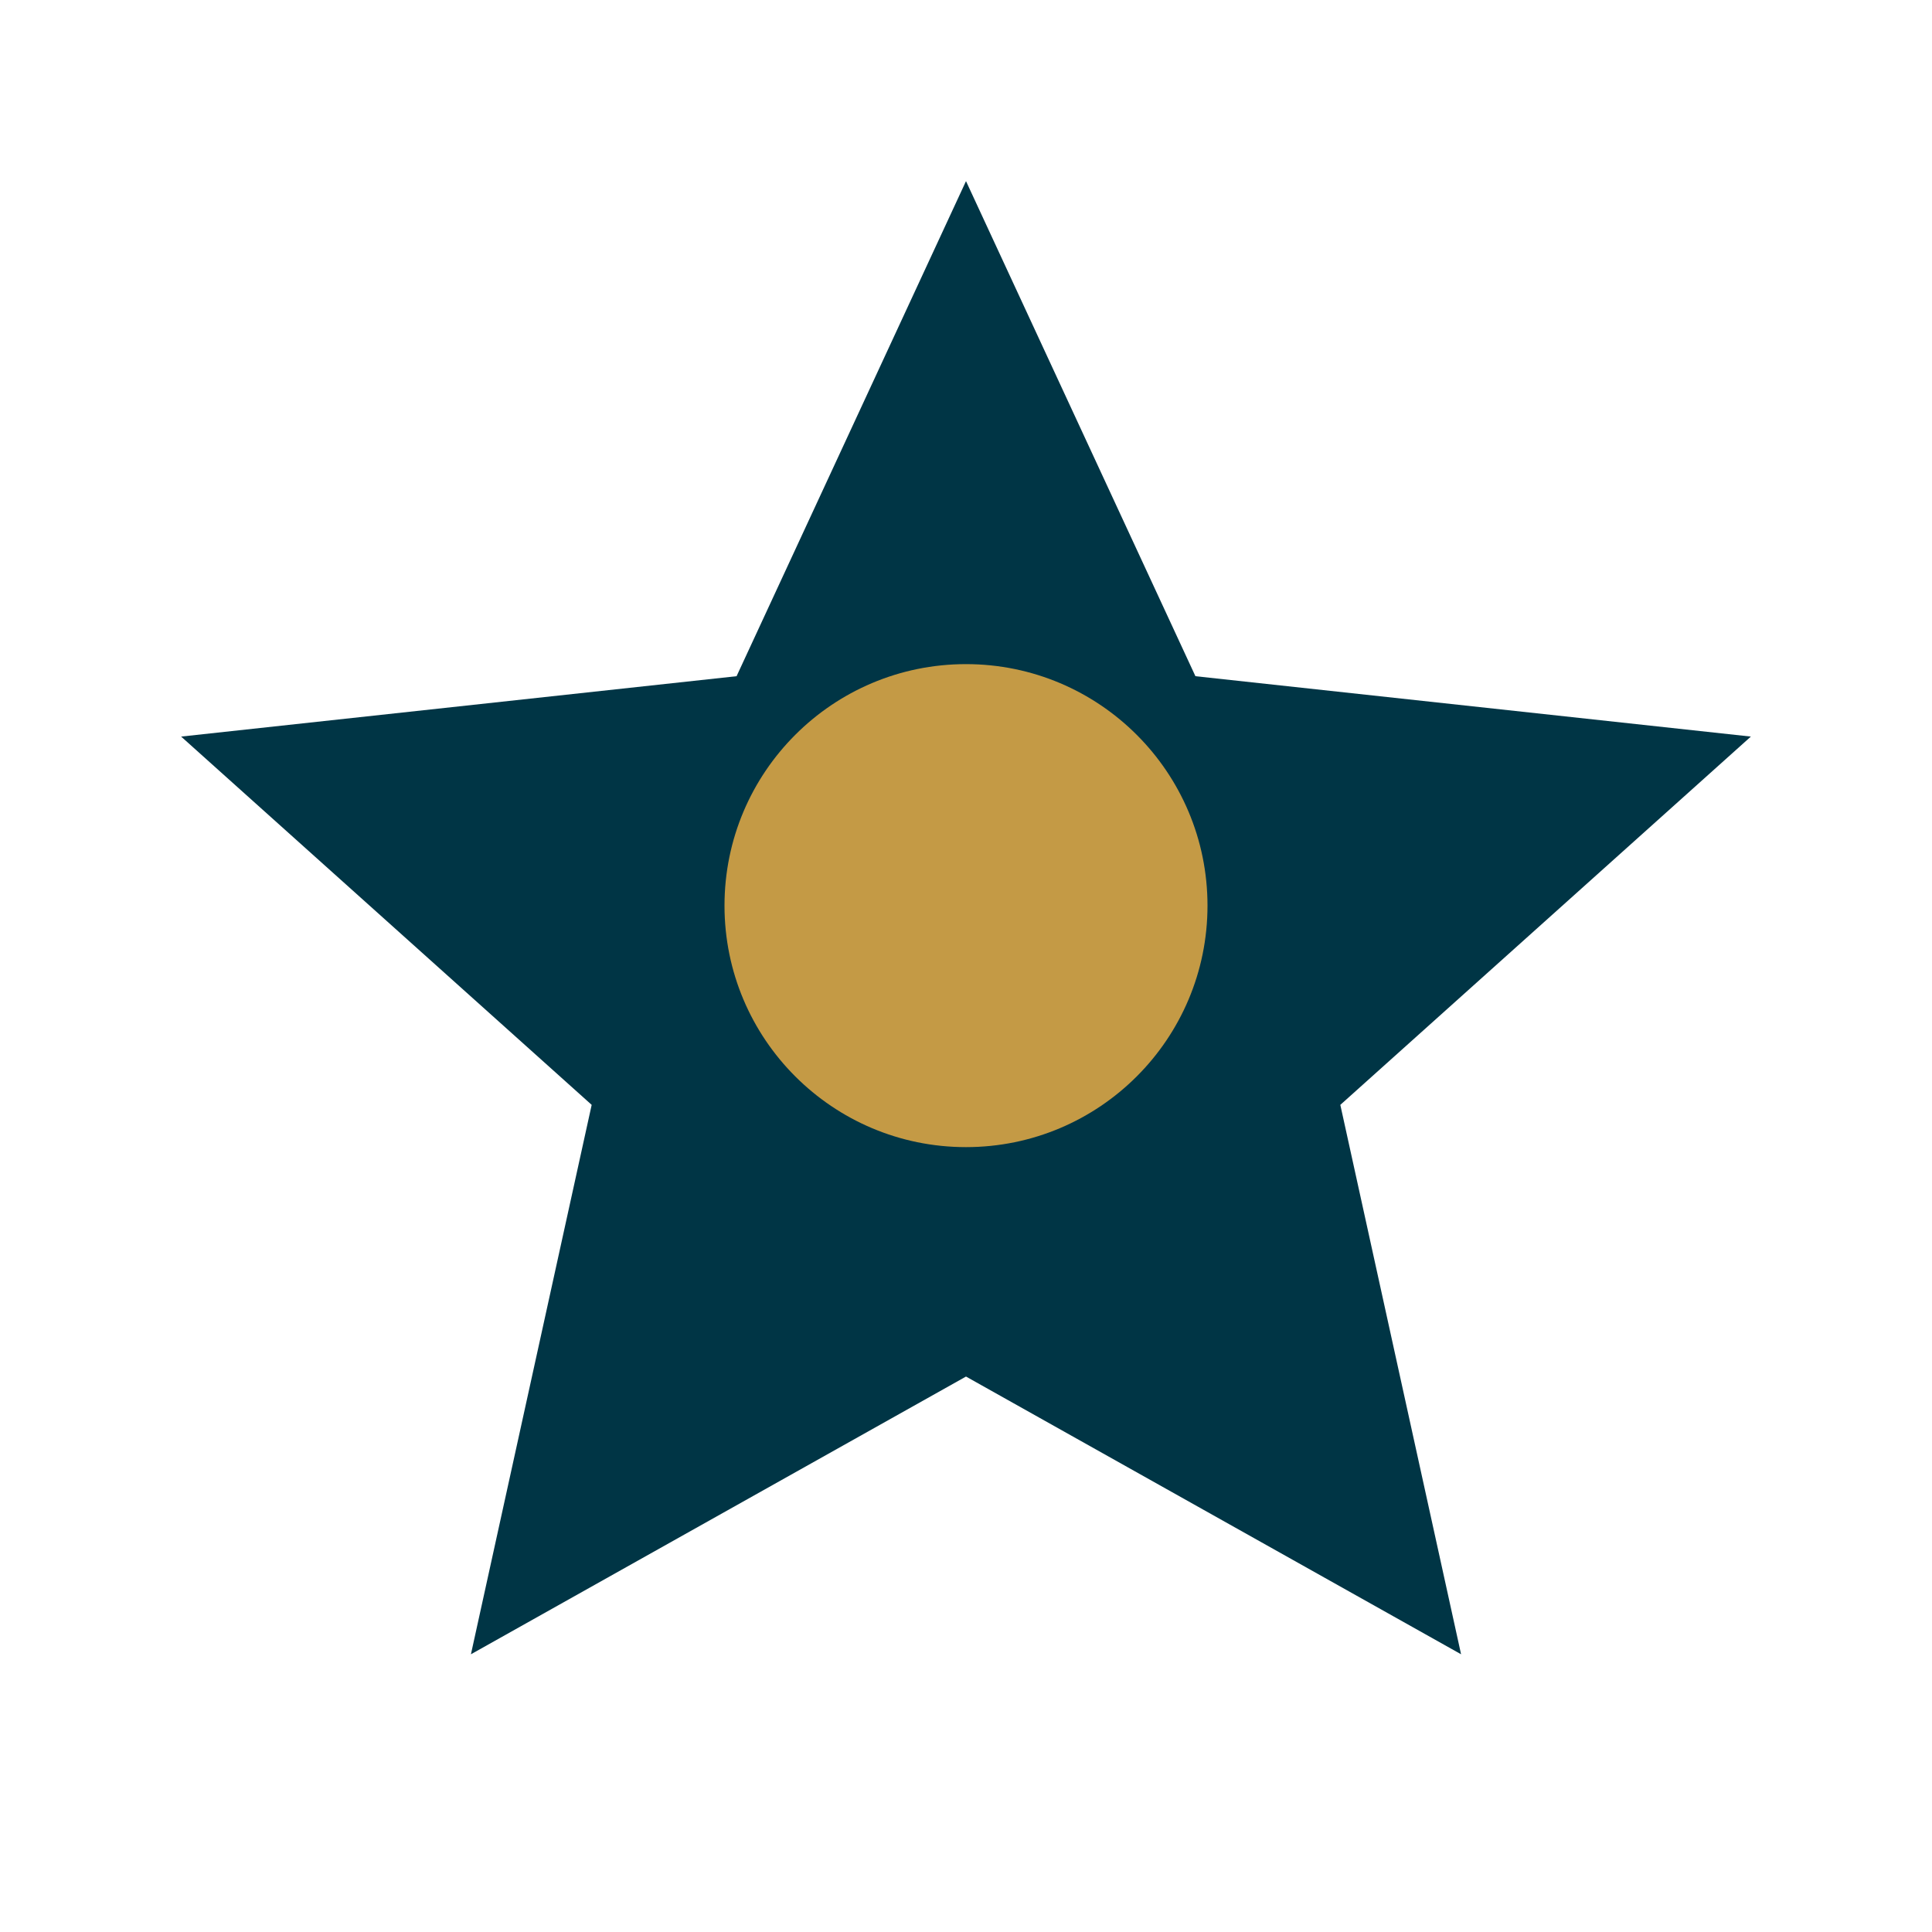
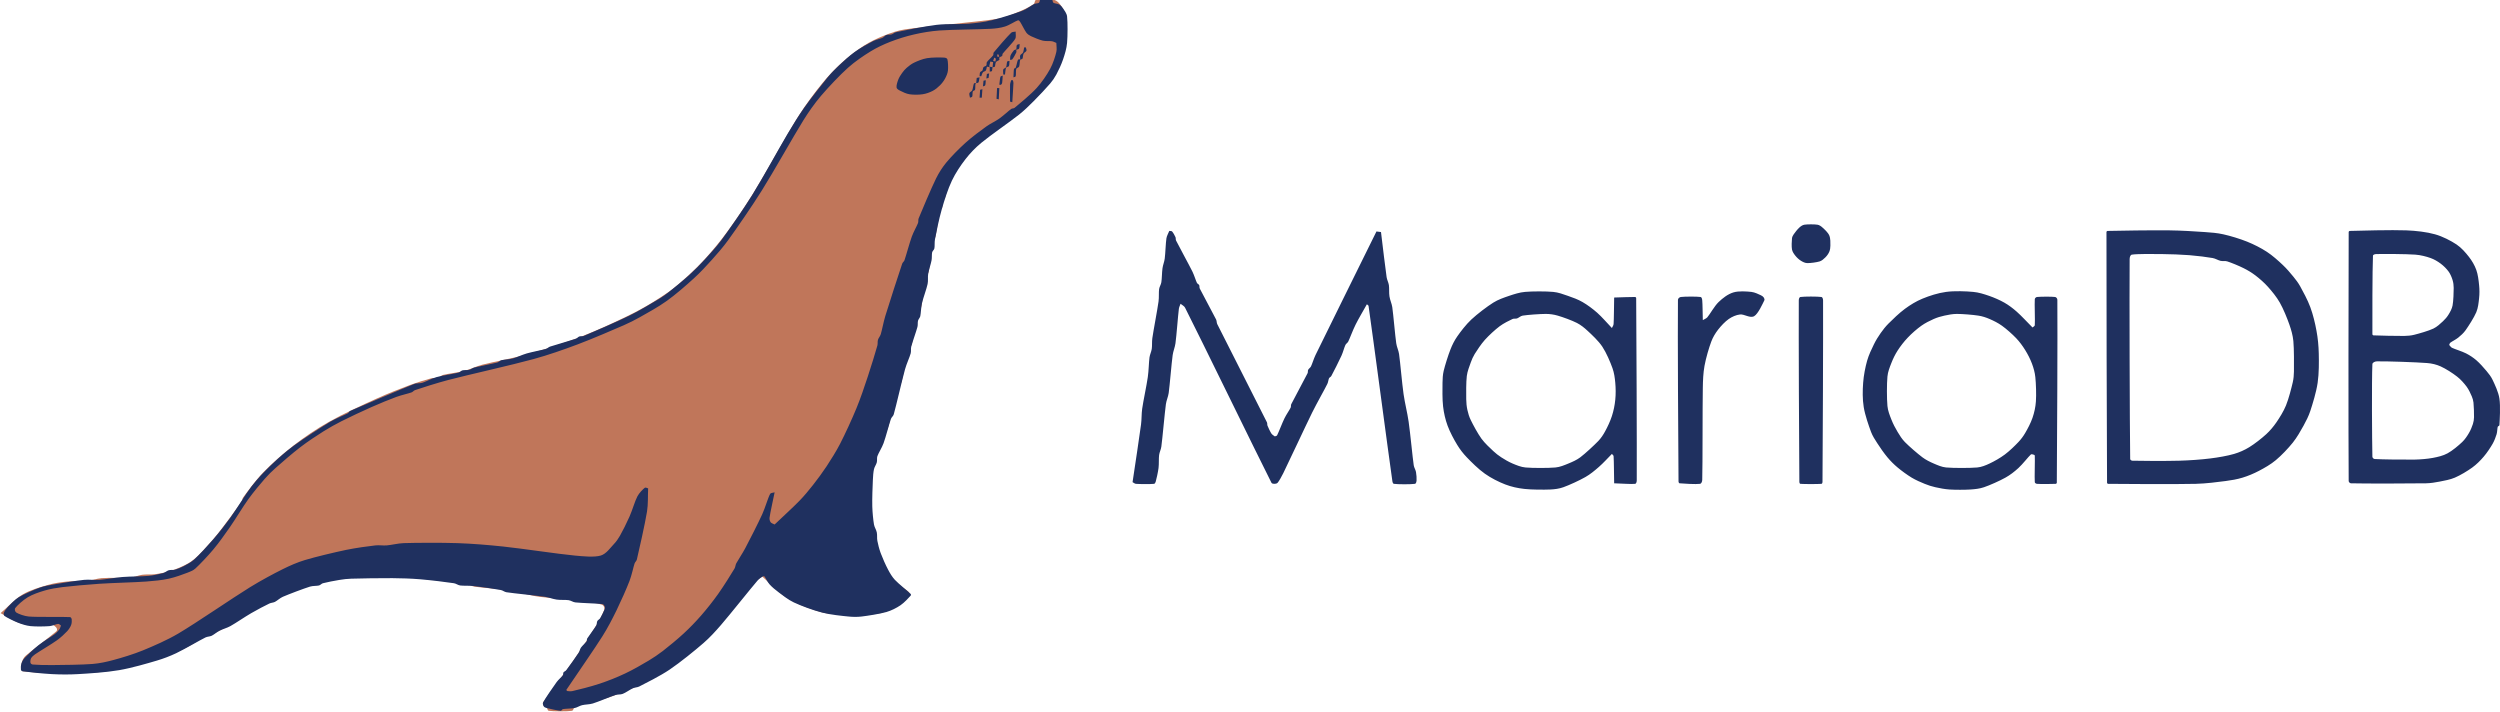
- <svg xmlns="http://www.w3.org/2000/svg" viewBox="0 0 128 128" width="32" height="32">
-   <path d="M64 12l15.2 32.8 36.8 4-27.2 24.4 8 36.4L64 91.2l-32.8 18.4 8-36.4L12 48.8l36.8-4L64 12z" fill="#003545" />
-   <circle cx="64" cy="60" r="16" fill="#C49A45" />
+ <svg xmlns="http://www.w3.org/2000/svg" viewBox="0 0 738 210" width="738" height="210" role="img" aria-label="MariaDB logo">
+   <path fill="#C0765A" fill-rule="evenodd" d="M314.00 3.00C313.39 1.89 312.59 0.46 311.33 0.00C309.97 -0.50 306.86 -0.19 305.83 0.00C305.39 0.08 305.52 0.90 305.17 1.17C304.50 1.67 303.00 2.51 301.83 3.00C300.11 3.72 297.28 5.10 294.83 5.50C289.06 6.44 272.81 7.83 267.17 8.67C265.05 8.98 262.99 9.71 261.00 10.50C258.97 11.31 256.88 12.29 255.00 13.50C252.92 14.83 250.53 16.67 248.50 18.50C246.44 20.36 244.45 22.47 242.67 24.67C240.53 27.31 237.78 30.96 235.67 34.33C232.31 39.69 226.03 51.11 222.50 56.83C220.00 60.89 216.83 65.47 214.50 68.67C212.64 71.22 210.42 73.86 208.50 76.00C206.77 77.93 204.89 79.78 203.00 81.50C201.13 83.20 199.25 84.90 197.17 86.33C194.58 88.11 190.85 90.46 187.50 92.17C183.25 94.33 176.92 97.28 171.67 99.33C166.55 101.34 160.89 103.11 156.00 104.50C151.50 105.78 145.50 106.83 142.33 107.67C140.52 108.15 138.82 109.03 137.00 109.50C135.08 110.00 132.11 110.33 130.83 110.67C130.28 110.81 129.88 111.34 129.33 111.50C128.75 111.67 127.98 111.50 127.33 111.67C125.94 112.03 123.08 112.90 121.00 113.67C118.31 114.67 114.39 116.20 111.17 117.67C107.19 119.47 101.25 122.19 97.17 124.50C93.50 126.57 89.92 129.00 86.67 131.50C83.49 133.95 80.17 136.92 77.67 139.50C75.44 141.80 72.69 145.61 71.67 147.00C71.50 147.23 71.66 147.60 71.50 147.83C70.28 149.58 66.47 154.83 64.33 157.50C62.56 159.71 60.14 162.36 58.67 163.83C57.72 164.78 56.67 165.67 55.50 166.33C54.14 167.11 52.11 167.97 50.50 168.50C48.99 169.00 47.25 169.31 45.83 169.50C44.57 169.67 43.22 169.50 42.00 169.67C40.81 169.83 39.70 170.40 38.50 170.50C36.50 170.67 32.14 170.50 30.00 170.67C28.53 170.78 27.13 171.36 25.67 171.50C23.97 171.67 21.75 171.47 19.83 171.67C17.93 171.86 16.01 172.13 14.17 172.67C11.97 173.31 8.96 174.13 6.67 175.50C4.33 176.89 2.33 179.17 0.17 181.00C2.33 182.06 4.31 183.64 6.67 184.17C9.17 184.72 13.50 184.14 15.17 184.33C15.76 184.40 16.42 185.00 16.67 185.33C16.87 185.60 16.91 186.11 16.67 186.33C15.17 187.69 9.36 192.00 7.67 193.50C7.12 193.98 6.72 194.64 6.50 195.33C6.28 196.03 6.28 197.19 6.33 197.67C6.36 197.90 6.60 198.13 6.83 198.17C8.00 198.33 11.16 198.61 13.33 198.67C16.28 198.75 21.47 198.75 24.50 198.67C26.84 198.60 29.94 198.39 31.50 198.17C32.32 198.05 33.08 197.47 33.83 197.33C34.54 197.20 35.30 197.49 36.00 197.33C38.33 196.81 44.67 195.19 47.83 194.17C50.30 193.37 52.83 192.25 55.00 191.17C57.03 190.15 59.58 188.31 60.83 187.67C61.34 187.41 61.98 187.57 62.50 187.33C63.78 186.75 66.54 185.29 68.50 184.17C70.72 182.89 73.30 181.01 75.83 179.67C78.86 178.06 83.78 175.72 86.67 174.50C88.77 173.61 90.94 172.83 93.17 172.33C96.31 171.64 101.35 170.66 105.50 170.33C109.75 170.00 114.29 170.06 118.67 170.33C124.00 170.67 133.94 171.86 137.50 172.33C138.37 172.45 139.13 173.03 140.00 173.17C142.17 173.50 147.31 173.83 150.50 174.33C153.42 174.79 156.24 175.76 159.17 176.17C162.78 176.67 169.08 176.94 172.17 177.33C174.03 177.57 176.64 178.19 177.67 178.50C177.97 178.59 178.22 178.89 178.33 179.17C178.44 179.44 178.46 179.86 178.33 180.17C178.03 180.94 177.21 182.67 176.50 183.83C175.03 186.25 171.94 191.12 169.50 194.67C166.81 198.58 161.83 205.06 160.33 207.33C160.15 207.62 160.33 208.11 160.50 208.33C160.67 208.56 161.12 208.46 161.33 208.67C161.58 208.92 161.56 209.76 162.00 209.83C163.25 210.03 167.53 210.06 168.83 209.83C169.38 209.74 169.31 208.69 169.83 208.50C171.50 207.89 175.89 207.13 178.83 206.17C181.97 205.14 186.08 203.47 188.67 202.33C190.62 201.47 192.51 200.45 194.33 199.33C196.50 198.00 199.38 196.21 201.67 194.33C204.67 191.86 209.02 188.02 212.33 184.50C215.78 180.83 220.22 174.72 222.33 172.33C223.09 171.48 224.11 170.89 225.00 170.17C226.89 171.89 229.19 174.14 230.67 175.33C231.64 176.12 232.73 176.74 233.83 177.33C235.03 177.97 236.45 178.68 237.83 179.17C239.67 179.81 242.42 180.94 244.83 181.17C248.36 181.50 255.56 181.61 259.00 181.17C261.32 180.87 263.97 179.36 265.50 178.50C266.56 177.90 267.69 176.61 268.17 176.00C268.41 175.69 268.59 175.13 268.33 174.83C267.69 174.11 265.47 172.89 264.33 171.67C263.19 170.44 262.20 169.02 261.50 167.50C260.50 165.33 259.03 161.44 258.33 158.67C257.69 156.11 257.45 153.46 257.33 150.83C257.19 147.78 257.33 142.97 257.50 140.33C257.61 138.54 257.77 136.71 258.33 135.00C259.11 132.64 261.33 128.50 262.17 126.17C262.76 124.50 263.00 122.06 263.33 121.00C263.48 120.54 264.00 120.28 264.17 119.83C264.47 119.03 264.97 117.11 265.17 116.17C265.30 115.51 265.17 114.75 265.33 114.17C265.49 113.62 266.02 113.22 266.17 112.67C266.53 111.33 267.17 107.39 267.50 106.17C267.59 105.82 268.08 105.68 268.17 105.33C268.31 104.81 268.17 103.61 268.33 103.00C268.47 102.49 269.03 102.17 269.17 101.67C269.50 100.42 269.86 97.36 270.33 95.50C270.77 93.80 271.64 92.06 272.00 90.50C272.33 89.08 272.31 87.06 272.50 86.17C272.59 85.78 273.08 85.56 273.17 85.17C273.31 84.50 273.17 83.00 273.33 82.17C273.47 81.46 274.03 80.88 274.17 80.17C274.50 78.42 275.00 73.39 275.33 71.67C275.46 71.01 276.02 70.49 276.17 69.83C276.53 68.22 277.17 63.44 277.50 62.00C277.58 61.65 278.07 61.51 278.17 61.17C278.31 60.69 278.19 59.64 278.33 59.17C278.43 58.83 278.88 58.67 279.00 58.33C279.36 57.36 279.80 54.93 280.50 53.33C281.22 51.69 282.39 49.89 283.33 48.50C284.18 47.26 285.11 46.06 286.17 45.00C287.64 43.53 290.36 41.11 292.17 39.67C293.69 38.44 295.46 37.53 297.00 36.33C299.00 34.78 302.31 32.00 304.17 30.33C305.57 29.08 307.00 27.67 308.17 26.33C309.26 25.08 310.36 23.79 311.17 22.33C312.17 20.53 313.58 17.92 314.17 15.50C314.81 12.89 315.03 8.75 315.00 6.67C314.98 5.40 314.61 4.11 314.00 3.00Z" />
+   <path fill="#1F305F" fill-rule="evenodd" d="M531.50 87.67C531.13 87.72 531.00 88.29 531.00 88.67C530.94 97.78 531.08 133.31 531.17 142.33C531.17 142.53 531.30 142.82 531.50 142.83C532.58 142.92 536.58 142.92 537.67 142.83C537.87 142.82 538.00 142.53 538.00 142.33C538.08 133.31 538.22 97.78 538.17 88.67C538.16 88.29 538.04 87.72 537.67 87.67C536.56 87.50 532.61 87.50 531.50 87.67ZM557.50 95.50C556.63 96.37 555.87 97.33 555.17 98.33C554.44 99.36 553.74 100.50 553.17 101.67C552.50 103.03 551.64 104.82 551.17 106.50C550.64 108.39 550.16 110.80 550.00 113.00C549.83 115.28 549.79 117.81 550.17 120.17C550.56 122.58 551.67 125.72 552.33 127.50C552.78 128.69 553.48 129.77 554.17 130.83C554.97 132.08 556.17 133.81 557.17 135.00C558.07 136.08 559.08 137.09 560.17 138.00C561.36 139.00 563.00 140.19 564.33 141.00C565.55 141.73 567.00 142.36 568.17 142.83C569.19 143.25 570.25 143.59 571.33 143.83C572.56 144.11 574.10 144.41 575.50 144.50C577.22 144.61 579.97 144.61 581.67 144.50C583.02 144.41 584.39 144.27 585.67 143.83C587.39 143.25 590.31 141.94 592.00 141.00C593.39 140.23 594.66 139.24 595.83 138.17C597.08 137.03 598.78 134.83 599.50 134.17C599.66 134.02 599.97 134.11 600.17 134.17C600.36 134.22 600.65 134.30 600.67 134.50C600.75 135.86 600.56 140.94 600.67 142.33C600.69 142.61 601.06 142.81 601.33 142.83C602.36 142.92 605.86 142.89 606.83 142.83C606.99 142.82 607.17 142.66 607.17 142.50C607.25 133.44 607.42 97.64 607.33 88.50C607.33 88.14 607.02 87.72 606.67 87.67C605.67 87.53 602.33 87.56 601.33 87.67C601.02 87.70 600.69 88.02 600.67 88.33C600.56 89.72 600.78 94.61 600.67 96.00C600.64 96.31 600.22 96.44 600.00 96.67C598.44 95.11 596.72 93.22 595.33 92.00C594.20 91.00 592.98 90.08 591.67 89.33C590.31 88.56 588.69 87.86 587.17 87.33C585.65 86.81 584.10 86.31 582.50 86.17C580.39 85.97 577.00 85.83 574.50 86.17C572.09 86.49 569.53 87.33 567.50 88.17C565.66 88.92 563.94 89.99 562.33 91.17C560.67 92.39 558.69 94.31 557.50 95.50ZM574.00 93.17C575.14 92.92 576.43 92.67 577.67 92.67C579.33 92.67 582.39 92.92 584.00 93.17C585.15 93.34 586.27 93.71 587.33 94.17C588.50 94.67 589.87 95.35 591.00 96.17C592.31 97.11 594.03 98.64 595.17 99.83C596.18 100.89 597.06 102.09 597.83 103.33C598.61 104.58 599.33 106.00 599.83 107.33C600.32 108.62 600.69 109.97 600.83 111.33C601.03 113.19 601.14 116.50 601.00 118.50C600.89 120.14 600.53 121.78 600.00 123.33C599.47 124.89 598.53 126.64 597.83 127.83C597.27 128.79 596.60 129.69 595.83 130.50C594.83 131.56 593.25 133.11 591.83 134.17C590.44 135.21 588.69 136.19 587.33 136.83C586.17 137.38 584.94 137.88 583.67 138.00C581.53 138.19 576.64 138.19 574.50 138.00C573.22 137.88 572.00 137.33 570.83 136.83C569.67 136.33 568.52 135.76 567.50 135.00C566.08 133.94 563.56 131.75 562.33 130.50C561.47 129.62 560.80 128.56 560.17 127.50C559.50 126.39 558.83 125.11 558.33 123.83C557.83 122.56 557.29 121.22 557.17 119.83C556.97 117.72 556.97 113.28 557.17 111.17C557.29 109.78 557.83 108.44 558.33 107.17C558.83 105.89 559.43 104.65 560.17 103.50C560.97 102.25 562.05 100.84 563.17 99.67C564.33 98.44 565.89 97.08 567.17 96.17C568.30 95.36 569.69 94.67 570.83 94.17C571.85 93.72 572.92 93.40 574.00 93.17ZM519.83 87.17C519.22 86.89 518.00 86.27 517.00 86.17C515.64 86.03 513.28 85.83 511.67 86.33C510.06 86.83 508.58 87.97 507.33 89.17C506.06 90.39 504.78 92.78 504.00 93.67C503.65 94.06 503.11 94.22 502.67 94.50C502.61 92.56 502.61 89.81 502.50 88.67C502.46 88.30 502.37 87.72 502.00 87.67C500.94 87.50 497.28 87.53 496.17 87.67C495.78 87.72 495.34 88.11 495.33 88.50C495.22 97.58 495.42 133.14 495.50 142.17C495.50 142.37 495.63 142.65 495.83 142.67C496.89 142.78 500.72 143.00 501.83 142.83C502.28 142.77 502.49 142.11 502.50 141.67C502.64 136.94 502.56 120.11 502.67 114.50C502.71 112.33 502.78 110.14 503.17 108.00C503.58 105.72 504.50 102.61 505.17 100.83C505.64 99.58 506.34 98.40 507.17 97.33C508.03 96.22 509.25 94.92 510.33 94.17C511.32 93.49 512.48 92.97 513.67 92.83C514.92 92.69 516.64 94.03 517.83 93.33C519.03 92.64 520.36 89.58 520.83 88.67C520.96 88.41 520.82 88.07 520.67 87.83C520.50 87.58 520.16 87.31 519.83 87.17ZM434.33 94.33C432.75 95.82 431.19 97.86 430.17 99.33C429.34 100.52 428.69 101.83 428.17 103.17C427.50 104.86 426.56 107.86 426.17 109.50C425.90 110.64 425.85 111.83 425.83 113.00C425.81 114.75 425.75 117.89 426.00 120.00C426.23 121.93 426.66 123.85 427.33 125.67C428.03 127.56 429.22 129.78 430.17 131.33C430.97 132.65 431.93 133.89 433.00 135.00C434.36 136.42 436.44 138.50 438.33 139.83C440.18 141.14 442.39 142.25 444.33 143.00C446.14 143.70 448.07 144.12 450.00 144.33C452.22 144.58 455.75 144.58 457.67 144.50C458.96 144.44 460.28 144.27 461.50 143.83C463.22 143.22 466.25 141.83 468.00 140.83C469.45 140.01 470.74 138.93 472.00 137.83C473.31 136.69 474.56 135.28 475.83 134.00C476.00 134.22 476.31 134.39 476.33 134.67C476.44 136.11 476.44 140.00 476.50 142.67C478.56 142.72 481.56 142.97 482.67 142.83C483.04 142.79 483.16 142.21 483.17 141.83C483.22 132.69 483.08 97.03 483.00 88.00C483.00 87.84 482.82 87.67 482.67 87.67C481.58 87.64 478.56 87.78 476.50 87.83C476.44 90.44 476.44 94.17 476.33 95.67C476.30 96.09 476.00 96.44 475.83 96.83C474.39 95.33 472.94 93.61 471.50 92.33C470.16 91.15 468.61 90.00 467.17 89.17C465.81 88.38 464.28 87.83 462.83 87.33C461.42 86.84 459.99 86.30 458.50 86.17C456.39 85.97 452.33 85.97 450.17 86.17C448.57 86.31 447.02 86.82 445.50 87.33C443.94 87.86 442.27 88.43 440.83 89.33C438.97 90.50 436.11 92.67 434.33 94.33ZM449.50 93.17C450.92 92.94 454.61 92.67 456.33 92.67C457.51 92.67 458.70 92.84 459.83 93.17C461.36 93.61 464.03 94.58 465.50 95.33C466.67 95.93 467.71 96.77 468.67 97.67C469.92 98.83 471.82 100.57 473.00 102.33C474.22 104.17 475.36 106.89 476.00 108.67C476.50 110.05 476.70 111.53 476.83 113.00C476.97 114.56 477.00 116.36 476.83 118.00C476.67 119.64 476.33 121.28 475.83 122.83C475.33 124.39 474.50 126.11 473.83 127.33C473.28 128.35 472.63 129.33 471.83 130.17C470.61 131.44 467.97 133.89 466.50 135.00C465.45 135.79 464.22 136.33 463.00 136.83C461.78 137.33 460.50 137.88 459.17 138.00C457.06 138.19 452.44 138.19 450.33 138.00C449.00 137.88 447.69 137.33 446.50 136.83C445.33 136.34 444.11 135.61 443.17 135.00C442.34 134.46 441.55 133.85 440.83 133.17C439.86 132.25 438.33 130.87 437.33 129.50C436.22 127.97 434.86 125.42 434.17 124.00C433.70 123.05 433.39 122.03 433.17 121.00C432.94 119.97 432.85 118.89 432.83 117.83C432.81 116.17 432.78 112.81 433.00 111.00C433.17 109.62 433.78 108.08 434.17 107.00C434.48 106.13 434.85 105.28 435.33 104.50C436.03 103.39 437.19 101.61 438.33 100.33C439.56 98.97 441.31 97.36 442.67 96.33C443.84 95.45 445.64 94.56 446.50 94.17C446.91 93.98 447.41 94.14 447.83 94.00C448.33 93.83 448.89 93.26 449.50 93.17ZM345.17 68.17C344.89 68.89 344.46 69.57 344.33 70.33C344.11 71.69 344.03 74.86 343.83 76.33C343.71 77.30 343.30 78.21 343.17 79.17C343.00 80.33 343.00 82.31 342.83 83.33C342.72 84.03 342.27 84.64 342.17 85.33C342.03 86.28 342.17 87.79 342.00 89.00C341.67 91.42 340.50 97.50 340.17 99.83C340.02 100.88 340.14 102.06 340.00 103.00C339.87 103.85 339.45 104.65 339.33 105.50C339.14 106.89 339.11 109.40 338.83 111.33C338.47 113.86 337.50 118.33 337.17 120.67C336.95 122.21 337.04 123.79 336.83 125.33C336.36 128.94 335.17 136.67 334.33 142.33C334.67 142.50 334.96 142.80 335.33 142.83C336.39 142.92 339.69 142.94 340.67 142.83C340.94 142.80 341.09 142.43 341.17 142.17C341.39 141.39 341.83 139.47 342.00 138.17C342.16 136.90 342.03 135.39 342.17 134.33C342.28 133.48 342.72 132.69 342.83 131.83C343.17 129.33 343.81 121.97 344.17 119.33C344.32 118.20 344.84 117.13 345.00 116.00C345.33 113.58 345.83 107.28 346.17 104.83C346.33 103.65 346.84 102.52 347.00 101.33C347.31 99.06 347.75 93.11 348.00 91.17C348.07 90.64 348.33 90.17 348.50 89.67C348.94 90.06 349.57 90.31 349.83 90.83C354.31 99.64 370.94 133.83 375.33 142.50C375.47 142.77 375.87 142.83 376.17 142.83C376.47 142.83 376.94 142.77 377.17 142.50C377.61 141.97 378.35 140.65 378.83 139.67C380.53 136.22 385.17 126.22 387.33 121.83C388.75 118.96 391.00 115.03 391.83 113.33C392.09 112.81 392.14 112.06 392.33 111.67C392.47 111.39 392.85 111.28 393.00 111.00C393.61 109.89 395.31 106.53 396.00 105.00C396.47 103.98 396.83 102.53 397.17 101.83C397.35 101.44 397.81 101.22 398.00 100.83C398.50 99.83 399.35 97.46 400.17 95.83C401.08 94.00 402.39 91.83 403.50 89.83C403.67 90.00 403.97 90.10 404.00 90.33C405.25 99.00 409.75 133.08 411.00 141.83C411.05 142.20 411.13 142.78 411.50 142.83C412.61 143.00 416.56 143.00 417.67 142.83C418.04 142.78 418.13 142.20 418.17 141.83C418.22 141.25 418.14 140.08 418.00 139.33C417.87 138.64 417.43 138.03 417.33 137.33C416.97 134.86 416.33 128.00 415.83 124.50C415.44 121.76 414.72 119.07 414.33 116.33C413.86 113.00 413.36 107.00 413.00 104.50C412.84 103.42 412.32 102.41 412.17 101.33C411.83 99.03 411.33 92.97 411.00 90.67C410.84 89.59 410.33 88.58 410.17 87.50C410.00 86.42 410.14 85.11 410.00 84.17C409.88 83.37 409.45 82.63 409.33 81.83C408.94 79.22 408.22 72.94 407.67 68.50L406.33 68.33C400.33 80.50 391.56 98.19 388.33 104.83C387.81 105.91 387.36 107.44 387.00 108.17C386.81 108.55 386.33 108.83 386.17 109.17C386.02 109.47 386.15 109.86 386.00 110.17C385.17 111.86 382.00 117.64 381.17 119.33C381.02 119.64 381.15 120.03 381.00 120.33C380.67 121.03 379.70 122.40 379.17 123.50C378.50 124.86 377.47 127.61 377.00 128.50C376.88 128.72 376.56 128.72 376.33 128.83C376.00 128.56 375.58 128.36 375.33 128.00C374.97 127.47 374.39 126.22 374.17 125.67C374.04 125.35 374.15 124.97 374.00 124.67C371.53 119.67 361.83 100.72 359.33 95.67C359.13 95.26 359.20 94.74 359.00 94.33C358.14 92.58 355.00 86.86 354.17 85.17C354.02 84.86 354.14 84.44 354.00 84.17C353.86 83.89 353.47 83.78 353.33 83.50C353.00 82.83 352.53 81.24 352.00 80.17C350.97 78.08 348.00 72.69 347.17 71.00C347.02 70.70 347.14 70.31 347.00 70.00C346.81 69.56 346.31 68.64 346.00 68.33C345.80 68.13 345.44 68.22 345.17 68.17ZM693.67 68.17C693.51 68.17 693.33 68.34 693.33 68.50C693.28 80.81 693.22 129.64 693.33 142.00C693.34 142.31 693.69 142.66 694.00 142.67C697.81 142.78 711.81 142.75 716.17 142.67C717.51 142.64 718.85 142.43 720.17 142.17C721.58 141.89 723.24 141.61 724.67 141.00C726.28 140.31 728.42 139.03 729.83 138.00C731.07 137.10 732.17 136.00 733.17 134.83C734.17 133.67 735.19 132.11 735.83 131.00C736.34 130.11 736.75 129.00 737.00 128.17C737.21 127.47 737.19 126.44 737.33 126.00C737.40 125.78 737.82 125.74 737.83 125.50C737.92 124.11 738.17 119.89 737.83 117.67C737.54 115.74 736.47 113.53 735.83 112.17C735.38 111.19 734.69 110.33 734.00 109.50C733.19 108.53 732.00 107.19 731.00 106.33C730.09 105.55 729.07 104.88 728.00 104.33C726.81 103.72 724.67 103.08 723.83 102.67C723.48 102.49 723.28 102.11 723.00 101.83C723.11 101.61 723.14 101.32 723.33 101.17C723.78 100.81 724.95 100.25 725.67 99.67C726.42 99.06 727.24 98.33 727.83 97.50C728.72 96.25 730.33 93.75 731.00 92.17C731.55 90.86 731.69 89.33 731.83 88.00C731.97 86.73 731.96 85.44 731.83 84.17C731.69 82.78 731.50 81.06 731.00 79.67C730.50 78.29 729.73 76.99 728.83 75.83C727.86 74.58 726.60 73.13 725.17 72.17C723.50 71.06 721.08 69.80 718.83 69.17C716.36 68.47 713.19 68.11 710.33 68.00C706.14 67.83 696.50 68.08 693.67 68.17ZM700.33 107.50C700.36 106.98 701.14 106.68 701.67 106.67C704.36 106.61 713.36 106.92 716.50 107.17C717.87 107.28 719.25 107.60 720.50 108.17C721.97 108.83 724.06 110.17 725.33 111.17C726.42 112.01 727.44 113.19 728.17 114.17C728.80 115.02 729.33 116.22 729.67 117.00C729.92 117.58 730.10 118.20 730.17 118.83C730.28 119.86 730.36 122.11 730.33 123.17C730.32 123.84 730.21 124.52 730.00 125.17C729.75 125.94 729.33 127.00 728.83 127.83C728.31 128.72 727.64 129.74 726.83 130.50C725.78 131.50 723.94 133.06 722.50 133.83C721.17 134.55 719.65 134.89 718.17 135.17C716.56 135.47 714.62 135.63 712.83 135.67C709.97 135.72 703.08 135.64 701.00 135.50C700.69 135.48 700.34 135.15 700.33 134.83C700.22 130.17 700.11 112.19 700.33 107.50ZM700.50 75.50C700.52 75.13 701.13 75.01 701.50 75.00C703.58 74.94 710.33 74.97 713.00 75.17C714.53 75.28 716.25 75.72 717.50 76.17C718.58 76.55 719.61 77.17 720.50 77.83C721.38 78.49 722.25 79.36 722.83 80.17C723.37 80.91 723.75 81.86 724.00 82.67C724.23 83.42 724.33 84.21 724.33 85.00C724.33 86.25 724.25 88.86 724.00 90.17C723.82 91.12 723.31 92.06 722.83 92.83C722.38 93.58 721.80 94.24 721.17 94.83C720.42 95.53 719.41 96.49 718.33 97.00C716.92 97.67 714.11 98.47 712.67 98.83C711.69 99.08 710.67 99.15 709.67 99.17C707.67 99.19 702.22 99.08 700.67 99.00C700.51 98.99 700.33 98.82 700.33 98.67C700.31 94.75 700.31 79.44 700.50 75.50ZM622.17 68.17C622.01 68.17 621.83 68.34 621.83 68.50C621.81 80.89 621.92 130.11 622.00 142.50C622.00 142.66 622.18 142.83 622.33 142.83C626.69 142.89 642.39 142.97 648.17 142.83C651.12 142.76 654.69 142.31 657.00 142.00C658.68 141.78 660.37 141.50 662.00 141.00C663.64 140.50 665.29 139.81 666.83 139.00C668.47 138.14 670.32 137.10 671.83 135.83C673.50 134.44 675.47 132.36 676.83 130.67C678.07 129.13 679.14 127.22 680.00 125.67C680.77 124.27 681.50 122.84 682.00 121.33C682.69 119.22 683.75 115.83 684.17 113.00C684.58 110.17 684.56 106.89 684.50 104.33C684.45 102.10 684.24 99.86 683.83 97.67C683.42 95.39 682.81 92.86 682.00 90.67C681.21 88.52 679.83 86.00 679.00 84.50C678.44 83.49 677.73 82.56 677.00 81.67C676.14 80.61 674.98 79.24 673.83 78.17C672.53 76.94 670.85 75.43 669.17 74.33C667.42 73.19 665.36 72.15 663.33 71.33C661.19 70.47 658.42 69.64 656.33 69.17C654.53 68.76 652.68 68.63 650.83 68.50C648.17 68.31 643.84 68.04 640.33 68.00C635.56 67.94 625.25 68.08 622.17 68.17ZM629.33 75.17C630.92 74.92 635.33 74.97 638.17 75.00C640.89 75.03 643.83 75.14 646.33 75.33C648.62 75.51 651.64 75.89 653.17 76.17C653.98 76.31 654.78 76.83 655.50 77.00C656.15 77.15 656.86 76.96 657.50 77.17C658.64 77.53 660.94 78.47 662.33 79.17C663.56 79.78 664.74 80.50 665.83 81.33C667.03 82.25 668.40 83.44 669.50 84.67C670.69 86.00 672.04 87.64 673.00 89.33C674.06 91.19 675.17 93.94 675.83 95.83C676.38 97.40 676.84 99.02 677.00 100.67C677.22 102.97 677.19 107.64 677.17 109.67C677.15 110.73 677.07 111.80 676.83 112.83C676.44 114.50 675.64 117.69 674.83 119.67C674.11 121.44 672.97 123.25 672.00 124.67C671.13 125.93 670.13 127.13 669.00 128.17C667.67 129.39 665.58 131.03 664.00 132.00C662.60 132.86 661.08 133.54 659.50 134.00C657.58 134.56 654.86 135.04 652.50 135.33C649.81 135.67 646.40 135.91 643.33 136.00C639.50 136.11 631.92 136.08 629.50 136.00C629.22 135.99 628.84 135.78 628.83 135.50C628.69 125.58 628.58 86.56 628.67 76.50C628.67 76.00 628.84 75.24 629.33 75.17ZM532.67 66.33C532.10 66.42 531.59 66.79 531.17 67.17C530.64 67.64 529.86 68.64 529.50 69.17C529.26 69.52 529.05 69.91 529.00 70.33C528.92 71.08 528.83 72.81 529.00 73.67C529.13 74.35 529.57 74.96 530.00 75.50C530.44 76.06 531.08 76.64 531.67 77.00C532.22 77.34 532.85 77.65 533.50 77.67C534.42 77.69 536.28 77.44 537.17 77.17C537.81 76.96 538.36 76.47 538.83 76.00C539.31 75.53 539.75 74.92 540.00 74.33C540.24 73.76 540.33 73.12 540.33 72.50C540.33 71.69 540.39 70.39 540.00 69.50C539.61 68.61 538.58 67.69 538.00 67.17C537.58 66.78 537.07 66.42 536.50 66.33C535.61 66.19 533.56 66.19 532.67 66.33ZM290.00 26.33L289.33 26.50L289.17 28.83L289.83 28.83L290.00 26.33ZM294.33 26.00L294.17 29.17L294.83 29.33L295.00 26.00L294.33 26.00ZM298.50 23.67C298.39 24.11 298.19 24.54 298.17 25.00C298.11 26.06 298.17 28.33 298.17 30.00L298.83 30.17C298.94 28.28 299.14 25.58 299.17 24.50C299.17 24.22 299.06 23.94 299.00 23.67L298.50 23.67ZM291.00 23.67L290.33 23.83L290.17 25.50C290.39 25.39 290.73 25.39 290.83 25.17C290.97 24.86 290.94 24.17 291.00 23.67ZM289.17 22.83L288.33 23.00L288.17 24.50C287.94 24.56 287.61 24.46 287.50 24.67C287.31 25.03 287.22 26.19 287.00 26.67C286.83 27.02 286.28 27.14 286.17 27.50C286.06 27.86 286.28 28.39 286.33 28.83C286.56 28.72 286.90 28.73 287.00 28.50C287.14 28.19 287.03 27.33 287.17 27.00C287.27 26.74 287.74 26.76 287.83 26.50C287.97 26.11 287.83 25.03 288.00 24.67C288.13 24.40 288.67 24.59 288.83 24.33C289.03 24.03 289.06 23.33 289.17 22.83ZM296.00 22.33C295.78 22.44 295.42 22.43 295.33 22.67C295.17 23.11 295.11 24.22 295.00 25.00C295.17 25.00 295.36 25.08 295.50 25.00C295.64 24.92 295.80 24.70 295.83 24.50C295.92 24.06 295.94 23.06 296.00 22.33ZM292.00 21.67L291.33 21.83L291.17 23.17L291.83 23.00L292.00 21.67ZM298.00 18.00C297.78 18.06 297.44 17.97 297.33 18.17C297.17 18.47 297.19 19.44 297.00 19.83C296.84 20.15 296.29 20.17 296.17 20.50C296.03 20.86 296.17 21.50 296.17 22.00L296.67 22.00C296.78 21.33 296.81 20.42 297.00 20.00C297.14 19.71 297.69 19.79 297.83 19.50C298.00 19.17 297.94 18.50 298.00 18.00ZM279.67 17.50C279.56 17.14 279.04 17.02 278.67 17.00C277.67 16.94 275.14 16.92 273.67 17.17C272.33 17.39 270.83 18.03 269.83 18.50C269.04 18.88 268.25 19.50 267.67 20.00C267.16 20.44 266.72 20.96 266.33 21.50C265.92 22.08 265.44 22.78 265.17 23.50C264.89 24.22 264.56 25.28 264.67 25.83C264.77 26.34 265.38 26.60 265.83 26.83C266.47 27.17 267.56 27.69 268.50 27.83C269.58 28.00 271.19 28.00 272.33 27.83C273.38 27.68 274.47 27.28 275.33 26.83C276.14 26.42 276.89 25.78 277.50 25.17C278.09 24.58 278.61 23.89 279.00 23.17C279.39 22.44 279.74 21.65 279.83 20.83C279.94 19.89 279.86 18.14 279.67 17.50ZM302.83 14.00L302.33 14.00C302.22 14.50 302.19 15.11 302.00 15.50C301.82 15.85 301.31 16.00 301.17 16.33C301.03 16.67 301.17 17.11 301.17 17.50C300.94 17.56 300.61 17.46 300.50 17.67C300.28 18.08 300.03 19.56 299.83 20.00C299.75 20.18 299.38 20.14 299.33 20.33C299.22 20.81 299.22 22.00 299.17 22.83C299.39 22.72 299.75 22.74 299.83 22.50C299.97 22.08 299.83 20.81 300.00 20.33C300.12 20.00 300.69 19.99 300.83 19.67C301.03 19.22 301.00 18.06 301.17 17.67C301.26 17.44 301.71 17.55 301.83 17.33C302.00 17.03 301.97 16.22 302.17 15.83C302.34 15.48 302.89 15.31 303.00 15.00C303.11 14.69 302.89 14.33 302.83 14.00ZM301.00 13.00C300.72 13.11 300.33 13.08 300.17 13.33C300.00 13.58 300.14 14.25 300.00 14.50C299.88 14.72 299.50 14.65 299.33 14.83C299.06 15.14 298.53 15.86 298.33 16.33C298.16 16.75 298.22 17.22 298.17 17.67C298.39 17.61 298.69 17.67 298.83 17.50C299.14 17.14 299.81 15.97 300.00 15.50C300.11 15.24 300.00 14.94 300.00 14.67C300.28 14.56 300.68 14.59 300.83 14.33C301.00 14.06 300.94 13.44 301.00 13.00ZM299.83 9.33C299.39 9.44 298.83 9.35 298.50 9.67C297.42 10.69 294.22 14.39 293.33 15.50C293.16 15.72 293.33 16.10 293.17 16.33C292.83 16.81 291.67 17.83 291.33 18.33C291.15 18.61 291.33 19.08 291.17 19.33C291.00 19.58 290.53 19.58 290.33 19.83C290.14 20.08 290.17 20.58 290.00 20.83C289.85 21.06 289.46 21.08 289.33 21.33C289.19 21.61 289.22 22.11 289.17 22.50L289.67 22.50C289.83 22.11 289.94 21.61 290.17 21.33C290.37 21.08 290.81 21.10 291.00 20.83C291.19 20.56 291.22 20.06 291.33 19.67L292.17 19.83L292.17 21.17L292.83 21.00L293.00 19.83C293.22 19.78 293.54 19.86 293.67 19.67C293.83 19.42 293.78 18.67 294.00 18.33C294.22 18.00 294.83 17.89 295.00 17.67C295.13 17.49 294.87 17.18 295.00 17.00C295.14 16.81 295.67 16.69 295.83 16.50C295.98 16.33 295.86 16.02 296.00 15.83C296.64 15.00 299.03 12.58 299.67 11.50C300.03 10.88 299.78 10.06 299.83 9.33ZM292.33 18.17L293.17 18.33L293.00 19.83L292.00 19.67L292.33 18.17ZM293.50 17.00L294.00 17.33L293.83 18.17L293.17 18.00L293.50 17.00ZM294.33 16.17L294.67 16.00L295.00 16.67L294.50 16.83L294.33 16.17ZM313.83 2.50C313.53 2.04 313.14 1.61 312.67 1.33C312.19 1.06 311.33 1.06 311.00 0.83C310.75 0.67 310.78 0.28 310.67 0.00L307.00 0.00C306.89 0.28 306.91 0.66 306.67 0.83C306.39 1.03 305.75 0.97 305.33 1.17C304.53 1.56 303.09 2.69 301.83 3.17C299.72 3.97 295.33 5.36 292.67 6.00C290.43 6.54 288.13 6.81 285.83 7.00C283.14 7.22 279.59 6.97 276.50 7.33C272.94 7.75 266.72 9.03 264.50 9.50C264.01 9.60 263.64 10.03 263.17 10.17C262.69 10.31 262.11 10.17 261.67 10.33C261.22 10.50 260.93 10.97 260.50 11.17C259.83 11.47 258.56 11.71 257.67 12.17C256.31 12.86 254.00 14.14 252.33 15.33C250.67 16.53 249.00 18.08 247.67 19.33C246.49 20.44 245.36 21.59 244.33 22.83C242.64 24.89 239.47 28.89 237.50 31.67C235.71 34.19 234.09 36.84 232.50 39.50C229.92 43.83 225.25 52.44 222.00 57.67C219.19 62.18 215.33 67.67 213.00 70.83C211.48 72.90 209.58 74.94 208.00 76.67C206.56 78.23 205.07 79.74 203.50 81.17C201.75 82.75 198.97 85.00 197.50 86.17C196.59 86.88 195.66 87.57 194.67 88.17C192.72 89.33 188.87 91.67 185.83 93.17C182.11 95.00 174.81 98.14 172.33 99.17C171.92 99.34 171.39 99.19 171.00 99.33C170.62 99.47 170.38 99.87 170.00 100.00C168.56 100.50 163.81 101.83 162.33 102.33C161.91 102.48 161.60 102.87 161.17 103.00C160.03 103.33 157.14 103.86 155.50 104.33C154.08 104.74 152.58 105.50 151.33 105.83C150.25 106.12 148.75 106.14 148.00 106.33C147.57 106.45 147.27 106.88 146.83 107.00C145.50 107.36 141.39 108.14 140.00 108.50C139.47 108.64 139.03 109.04 138.50 109.17C137.92 109.31 137.03 109.19 136.50 109.33C136.07 109.45 135.77 109.89 135.33 110.00C134.06 110.33 130.61 110.83 128.83 111.33C127.39 111.74 125.75 112.67 124.67 113.00C123.92 113.23 123.07 113.05 122.33 113.33C118.78 114.72 106.61 119.89 103.33 121.33C103.05 121.46 102.94 121.85 102.67 122.00C101.69 122.53 99.14 123.52 97.50 124.50C94.86 126.08 89.72 129.39 86.83 131.50C84.48 133.22 82.25 135.17 80.17 137.17C78.10 139.15 76.09 141.23 74.33 143.50C72.31 146.11 69.89 150.22 68.00 152.83C66.42 155.01 64.76 157.13 63.00 159.17C61.22 161.22 58.81 163.83 57.33 165.17C56.41 166.00 55.11 166.67 54.17 167.17C53.37 167.59 52.39 167.97 51.67 168.17C51.07 168.33 50.42 168.17 49.83 168.33C49.25 168.50 48.77 169.00 48.17 169.17C47.17 169.44 45.30 169.86 43.83 170.00C41.83 170.19 38.58 170.14 36.17 170.33C33.88 170.52 31.22 171.03 29.33 171.17C27.84 171.28 26.33 171.02 24.83 171.17C22.61 171.39 18.19 172.11 16.00 172.50C14.54 172.76 13.06 172.99 11.67 173.50C9.92 174.14 7.06 175.39 5.50 176.33C4.29 177.07 3.06 178.42 2.33 179.17C1.86 179.66 1.33 180.39 1.17 180.83C1.05 181.15 1.06 181.64 1.33 181.83C2.03 182.33 4.06 183.33 5.33 183.83C6.51 184.29 7.74 184.70 9.00 184.83C10.56 185.00 13.31 184.94 14.67 184.83C15.53 184.76 16.61 184.19 17.17 184.17C17.49 184.15 17.72 184.50 18.00 184.67C17.83 185.06 17.75 185.49 17.50 185.83C17.19 186.25 16.67 186.79 16.17 187.17C15.14 187.94 12.81 189.33 11.33 190.50C9.92 191.62 8.17 193.28 7.33 194.17C6.89 194.64 6.53 195.25 6.33 195.83C6.14 196.42 6.11 197.28 6.17 197.67C6.20 197.90 6.43 198.13 6.67 198.17C8.19 198.39 12.61 198.86 15.33 199.00C17.89 199.13 20.45 199.15 23.00 199.00C26.31 198.81 31.28 198.50 35.17 197.83C38.95 197.18 43.53 195.83 46.33 195.00C48.27 194.42 50.17 193.70 52.00 192.83C54.39 191.69 58.92 189.03 60.67 188.17C61.24 187.89 61.93 187.94 62.50 187.67C63.19 187.33 64.01 186.59 64.83 186.17C65.75 185.69 67.00 185.39 68.00 184.83C69.56 183.97 72.25 182.11 74.17 181.00C75.91 179.99 78.33 178.72 79.50 178.17C80.02 177.92 80.65 177.93 81.17 177.67C81.83 177.33 82.65 176.54 83.50 176.17C85.22 175.42 89.72 173.72 91.50 173.17C92.36 172.90 93.53 173.00 94.17 172.83C94.60 172.72 94.90 172.28 95.33 172.17C96.36 171.89 98.94 171.39 100.33 171.17C101.44 170.99 102.55 170.87 103.67 170.83C106.25 170.75 112.44 170.64 115.83 170.67C118.56 170.69 121.28 170.78 124.00 171.00C127.03 171.25 132.03 171.86 134.00 172.17C134.64 172.27 135.19 172.74 135.83 172.83C136.81 172.97 138.51 172.85 139.83 173.00C141.83 173.22 146.22 173.86 147.83 174.17C148.42 174.28 148.91 174.74 149.50 174.83C151.67 175.17 158.36 175.81 160.83 176.17C162.02 176.34 163.17 176.83 164.33 177.00C165.49 177.17 166.92 177.03 167.83 177.17C168.53 177.27 169.14 177.75 169.83 177.83C171.50 178.03 176.39 178.14 177.83 178.33C178.14 178.38 178.39 178.75 178.50 179.00C178.61 179.25 178.60 179.57 178.50 179.83C178.28 180.42 177.53 181.92 177.17 182.50C176.96 182.83 176.52 182.99 176.33 183.33C176.14 183.69 176.23 184.27 176.00 184.67C175.50 185.53 173.81 187.72 173.33 188.50C173.19 188.74 173.33 189.10 173.17 189.33C172.86 189.78 171.89 190.61 171.50 191.17C171.19 191.61 171.13 192.21 170.83 192.67C170.11 193.78 167.92 196.86 167.17 197.83C166.95 198.11 166.50 198.25 166.33 198.50C166.18 198.74 166.33 199.10 166.17 199.33C165.83 199.81 164.87 200.60 164.33 201.33C163.36 202.67 160.97 206.14 160.33 207.33C160.15 207.68 160.33 208.22 160.50 208.50C160.67 208.78 161.02 208.92 161.33 209.00C162.17 209.22 164.69 209.78 165.50 209.83C165.78 209.85 165.89 209.39 166.17 209.33C166.86 209.19 168.72 209.19 169.67 209.00C170.42 208.84 171.08 208.35 171.83 208.17C172.72 207.94 173.98 207.98 175.00 207.67C176.64 207.17 180.19 205.64 181.67 205.17C182.36 204.94 183.15 205.10 183.83 204.83C184.69 204.50 186.03 203.53 186.83 203.17C187.41 202.91 188.10 202.95 188.67 202.67C190.47 201.75 194.82 199.59 197.67 197.67C200.83 195.53 205.14 192.03 207.67 189.83C209.54 188.21 211.21 186.37 212.83 184.50C215.50 181.42 221.61 173.72 223.67 171.33C224.08 170.85 224.83 170.36 225.17 170.17C225.31 170.08 225.56 170.04 225.67 170.17C226.00 170.56 226.55 171.81 227.17 172.50C227.86 173.28 228.89 174.13 229.83 174.83C231.03 175.72 232.70 177.07 234.33 177.83C236.47 178.83 239.97 180.14 242.67 180.83C245.22 181.49 248.56 181.81 250.50 182.00C251.77 182.13 253.06 182.15 254.33 182.00C256.19 181.78 259.75 181.22 261.67 180.67C263.15 180.24 264.64 179.47 265.83 178.67C266.97 177.90 268.33 176.39 268.83 175.83C268.94 175.71 268.95 175.45 268.83 175.33C268.06 174.56 265.28 172.36 264.17 171.17C263.35 170.29 262.73 169.23 262.17 168.17C261.47 166.86 260.53 164.75 260.00 163.33C259.56 162.15 259.19 160.69 259.00 159.67C258.84 158.85 259.00 157.97 258.83 157.17C258.67 156.36 258.14 155.65 258.00 154.83C257.78 153.56 257.55 151.29 257.50 149.50C257.44 147.31 257.58 143.50 257.67 141.67C257.71 140.61 257.81 139.36 258.00 138.50C258.16 137.80 258.67 137.14 258.83 136.50C258.99 135.91 258.80 135.25 259.00 134.67C259.33 133.72 260.35 132.16 260.83 130.83C261.50 129.00 262.50 125.08 263.00 123.67C263.17 123.17 263.69 122.84 263.83 122.33C264.53 119.89 266.33 112.00 267.17 109.00C267.61 107.41 268.53 105.44 268.83 104.33C269.01 103.69 268.83 102.98 269.00 102.33C269.33 101.03 270.50 97.78 270.83 96.50C270.99 95.91 270.86 95.19 271.00 94.67C271.13 94.19 271.56 93.82 271.67 93.33C271.86 92.47 271.88 90.76 272.17 89.50C272.53 87.92 273.53 85.28 273.83 83.83C274.04 82.85 273.84 81.82 274.00 80.83C274.19 79.67 274.81 77.89 275.00 76.83C275.14 76.07 275.03 75.08 275.17 74.50C275.27 74.06 275.74 73.77 275.83 73.33C275.97 72.69 275.84 71.54 276.00 70.67C276.36 68.75 277.17 64.72 278.00 61.83C278.83 58.95 279.83 55.81 281.00 53.33C282.07 51.08 283.56 48.86 285.00 47.00C286.37 45.23 287.94 43.60 289.67 42.17C292.31 39.97 298.25 35.89 300.83 33.83C302.37 32.61 303.78 31.22 305.17 29.83C306.69 28.31 308.89 25.97 310.00 24.67C310.70 23.85 311.32 22.95 311.83 22.00C312.47 20.81 313.31 19.05 313.83 17.50C314.36 15.94 314.85 14.32 315.00 12.67C315.19 10.56 315.19 6.53 315.00 4.83C314.90 3.97 314.22 3.08 313.83 2.50ZM311.83 12.67C311.83 13.56 312.04 14.47 311.83 15.33C311.53 16.61 310.85 18.78 310.00 20.33C309.03 22.11 307.56 24.29 306.00 26.00C304.25 27.92 300.75 30.81 299.50 31.83C299.23 32.06 298.79 31.96 298.50 32.17C297.75 32.69 296.22 34.14 295.00 35.00C293.78 35.86 292.38 36.46 291.17 37.33C289.50 38.53 286.94 40.42 285.00 42.17C283.03 43.94 280.78 46.25 279.33 48.00C278.16 49.43 277.15 51.01 276.33 52.67C274.97 55.42 272.06 62.31 271.17 64.50C271.00 64.92 271.16 65.41 271.00 65.83C270.67 66.72 269.67 68.45 269.17 69.83C268.50 71.67 267.47 75.50 267.00 76.83C266.87 77.21 266.46 77.45 266.33 77.83C265.39 80.58 262.39 89.86 261.33 93.33C260.80 95.09 260.36 97.50 260.00 98.67C259.82 99.26 259.33 99.78 259.17 100.33C259.01 100.87 259.15 101.46 259.00 102.00C258.50 103.81 257.18 108.13 256.17 111.17C255.14 114.25 254.09 117.45 252.83 120.50C251.47 123.81 249.47 128.14 248.00 131.00C246.81 133.30 245.33 135.64 244.00 137.67C242.75 139.56 241.33 141.47 240.00 143.17C238.73 144.78 237.43 146.36 236.00 147.83C234.11 149.78 231.11 152.50 228.67 154.83C228.28 154.61 227.75 154.50 227.50 154.17C227.25 153.83 227.11 153.29 227.17 152.83C227.36 151.36 228.17 147.83 228.67 145.33C228.22 145.50 227.57 145.42 227.33 145.83C226.72 146.92 225.89 149.88 225.00 151.83C223.78 154.50 221.28 159.42 220.00 161.83C219.18 163.37 217.86 165.33 217.33 166.33C217.09 166.80 217.10 167.38 216.83 167.83C215.94 169.33 213.64 173.03 212.00 175.33C210.44 177.53 208.69 179.72 207.00 181.67C205.37 183.53 203.65 185.32 201.83 187.00C199.94 188.75 197.39 190.83 195.67 192.17C194.34 193.19 192.94 194.14 191.50 195.00C189.64 196.11 186.91 197.70 184.50 198.83C182.08 199.97 179.55 200.98 177.00 201.83C174.42 202.69 170.58 203.64 169.00 204.00C168.51 204.11 167.81 204.06 167.50 204.00C167.35 203.97 167.28 203.78 167.17 203.67C170.72 198.39 175.36 191.75 177.83 187.83C179.39 185.37 180.72 182.78 182.00 180.17C183.33 177.44 184.94 173.81 185.83 171.50C186.48 169.83 186.97 167.39 187.33 166.33C187.48 165.91 187.90 165.60 188.00 165.17C188.61 162.61 190.44 154.50 191.00 151.00C191.36 148.75 191.22 146.44 191.33 144.17C191.00 144.11 190.61 143.80 190.33 144.00C189.81 144.39 188.68 145.53 188.17 146.50C187.42 147.92 186.69 150.56 185.83 152.50C184.98 154.43 183.78 156.81 183.00 158.17C182.49 159.06 181.89 159.93 181.17 160.67C180.22 161.64 178.96 163.53 177.33 164.00C175.42 164.56 172.21 164.24 169.67 164.00C164.86 163.56 154.28 161.94 148.50 161.33C144.01 160.86 139.51 160.49 135.00 160.33C130.11 160.17 122.64 160.22 119.17 160.33C117.49 160.39 115.56 160.89 114.17 161.00C113.06 161.09 111.94 160.88 110.83 161.00C108.83 161.22 105.03 161.74 102.17 162.33C98.69 163.06 93.11 164.39 90.00 165.33C87.76 166.01 85.60 166.96 83.50 168.00C80.81 169.33 76.97 171.40 73.83 173.33C68.69 176.50 57.94 183.89 52.67 187.00C49.33 188.97 45.36 190.69 42.17 192.00C39.35 193.15 35.97 194.17 33.50 194.83C31.48 195.38 29.42 195.83 27.33 196.00C24.31 196.25 18.28 196.31 15.33 196.33C13.44 196.35 10.72 196.28 9.67 196.17C9.39 196.14 9.07 195.93 9.00 195.67C8.92 195.36 8.96 194.73 9.17 194.33C9.39 193.92 9.88 193.48 10.33 193.17C11.61 192.28 15.25 190.14 16.83 189.00C17.92 188.22 19.14 187.08 19.83 186.33C20.33 185.80 20.78 185.08 21.00 184.50C21.20 183.98 21.22 183.22 21.17 182.83C21.13 182.56 20.94 182.18 20.67 182.17C18.56 182.03 11.14 182.22 8.50 182.00C7.22 181.89 5.50 181.25 4.83 180.83C4.44 180.59 4.23 179.87 4.50 179.50C5.06 178.75 6.78 177.16 8.17 176.33C9.61 175.47 11.47 174.83 13.17 174.33C14.85 173.84 16.59 173.55 18.33 173.33C21.03 173.00 25.66 172.58 29.33 172.33C33.47 172.06 39.75 171.92 43.17 171.67C45.40 171.50 47.78 171.28 49.83 170.83C51.77 170.41 54.19 169.50 55.50 169.00C56.27 168.71 57.06 168.39 57.67 167.83C58.92 166.69 61.34 164.16 63.00 162.17C64.69 160.14 66.29 157.88 67.83 155.67C69.56 153.19 71.61 149.72 73.33 147.33C74.84 145.25 76.83 142.86 78.17 141.33C79.15 140.21 80.22 139.16 81.33 138.17C83.08 136.61 86.31 133.81 88.67 132.00C90.86 130.32 93.47 128.61 95.50 127.33C97.23 126.25 99.01 125.25 100.83 124.33C103.19 123.14 106.97 121.36 109.67 120.17C112.08 119.10 115.03 117.89 117.00 117.17C118.47 116.63 120.58 116.17 121.50 115.83C121.88 115.70 122.12 115.30 122.50 115.17C124.31 114.56 129.02 113.03 132.33 112.17C138.17 110.64 151.14 107.75 157.50 106.00C161.90 104.79 166.22 103.27 170.50 101.67C174.94 100.00 181.11 97.33 184.17 96.00C185.76 95.30 187.32 94.52 188.83 93.67C190.94 92.47 194.30 90.65 196.83 88.83C199.50 86.92 202.61 84.19 204.83 82.17C206.72 80.45 208.47 78.56 210.17 76.67C211.85 74.79 213.52 72.88 215.00 70.83C217.44 67.44 221.73 61.28 224.83 56.33C228.53 50.44 234.25 40.17 237.17 35.50C238.73 33.00 240.43 30.58 242.33 28.33C244.53 25.75 247.89 22.19 250.33 20.00C252.38 18.17 254.92 16.44 257.00 15.17C258.84 14.04 260.82 13.12 262.83 12.33C264.97 11.50 267.45 10.71 269.83 10.17C272.25 9.61 274.81 9.19 277.33 9.00C281.11 8.72 289.28 8.69 292.50 8.50C293.90 8.42 295.33 8.25 296.67 7.83C298.00 7.42 299.75 6.22 300.50 6.00C300.77 5.92 301.01 6.27 301.17 6.50C301.58 7.11 302.47 8.97 303.00 9.67C303.34 10.11 303.83 10.43 304.33 10.67C305.14 11.06 306.81 11.75 307.83 12.00C308.70 12.21 309.83 12.06 310.50 12.17C310.97 12.24 311.39 12.50 311.83 12.67Z" />
</svg>
